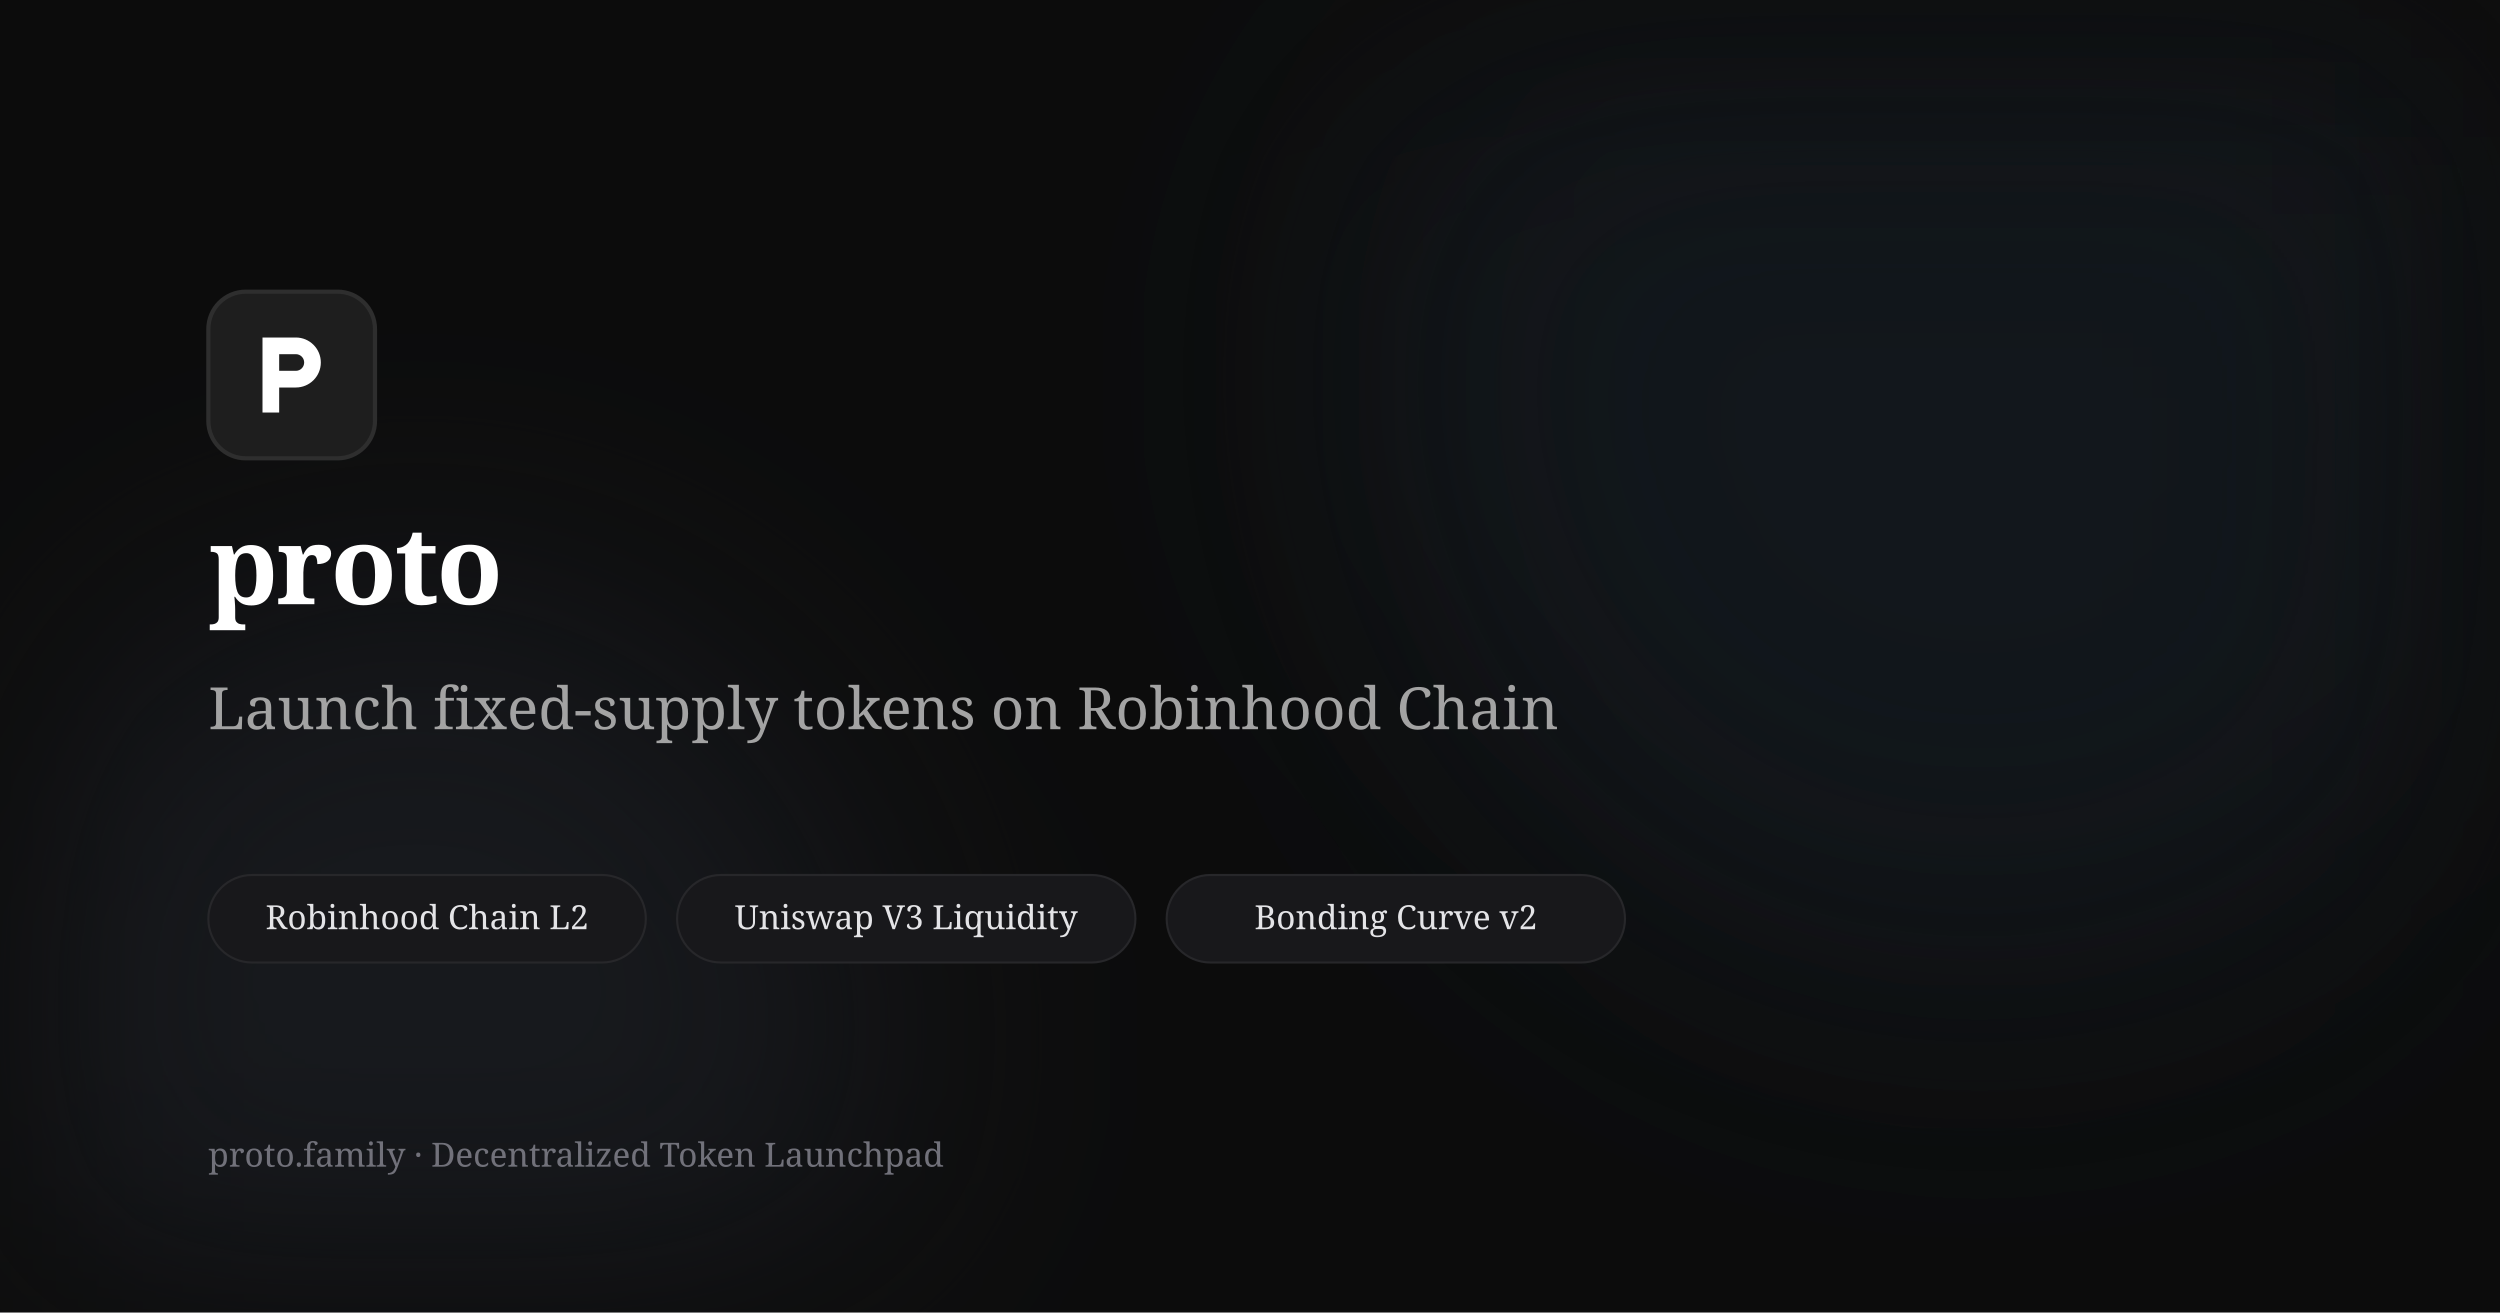
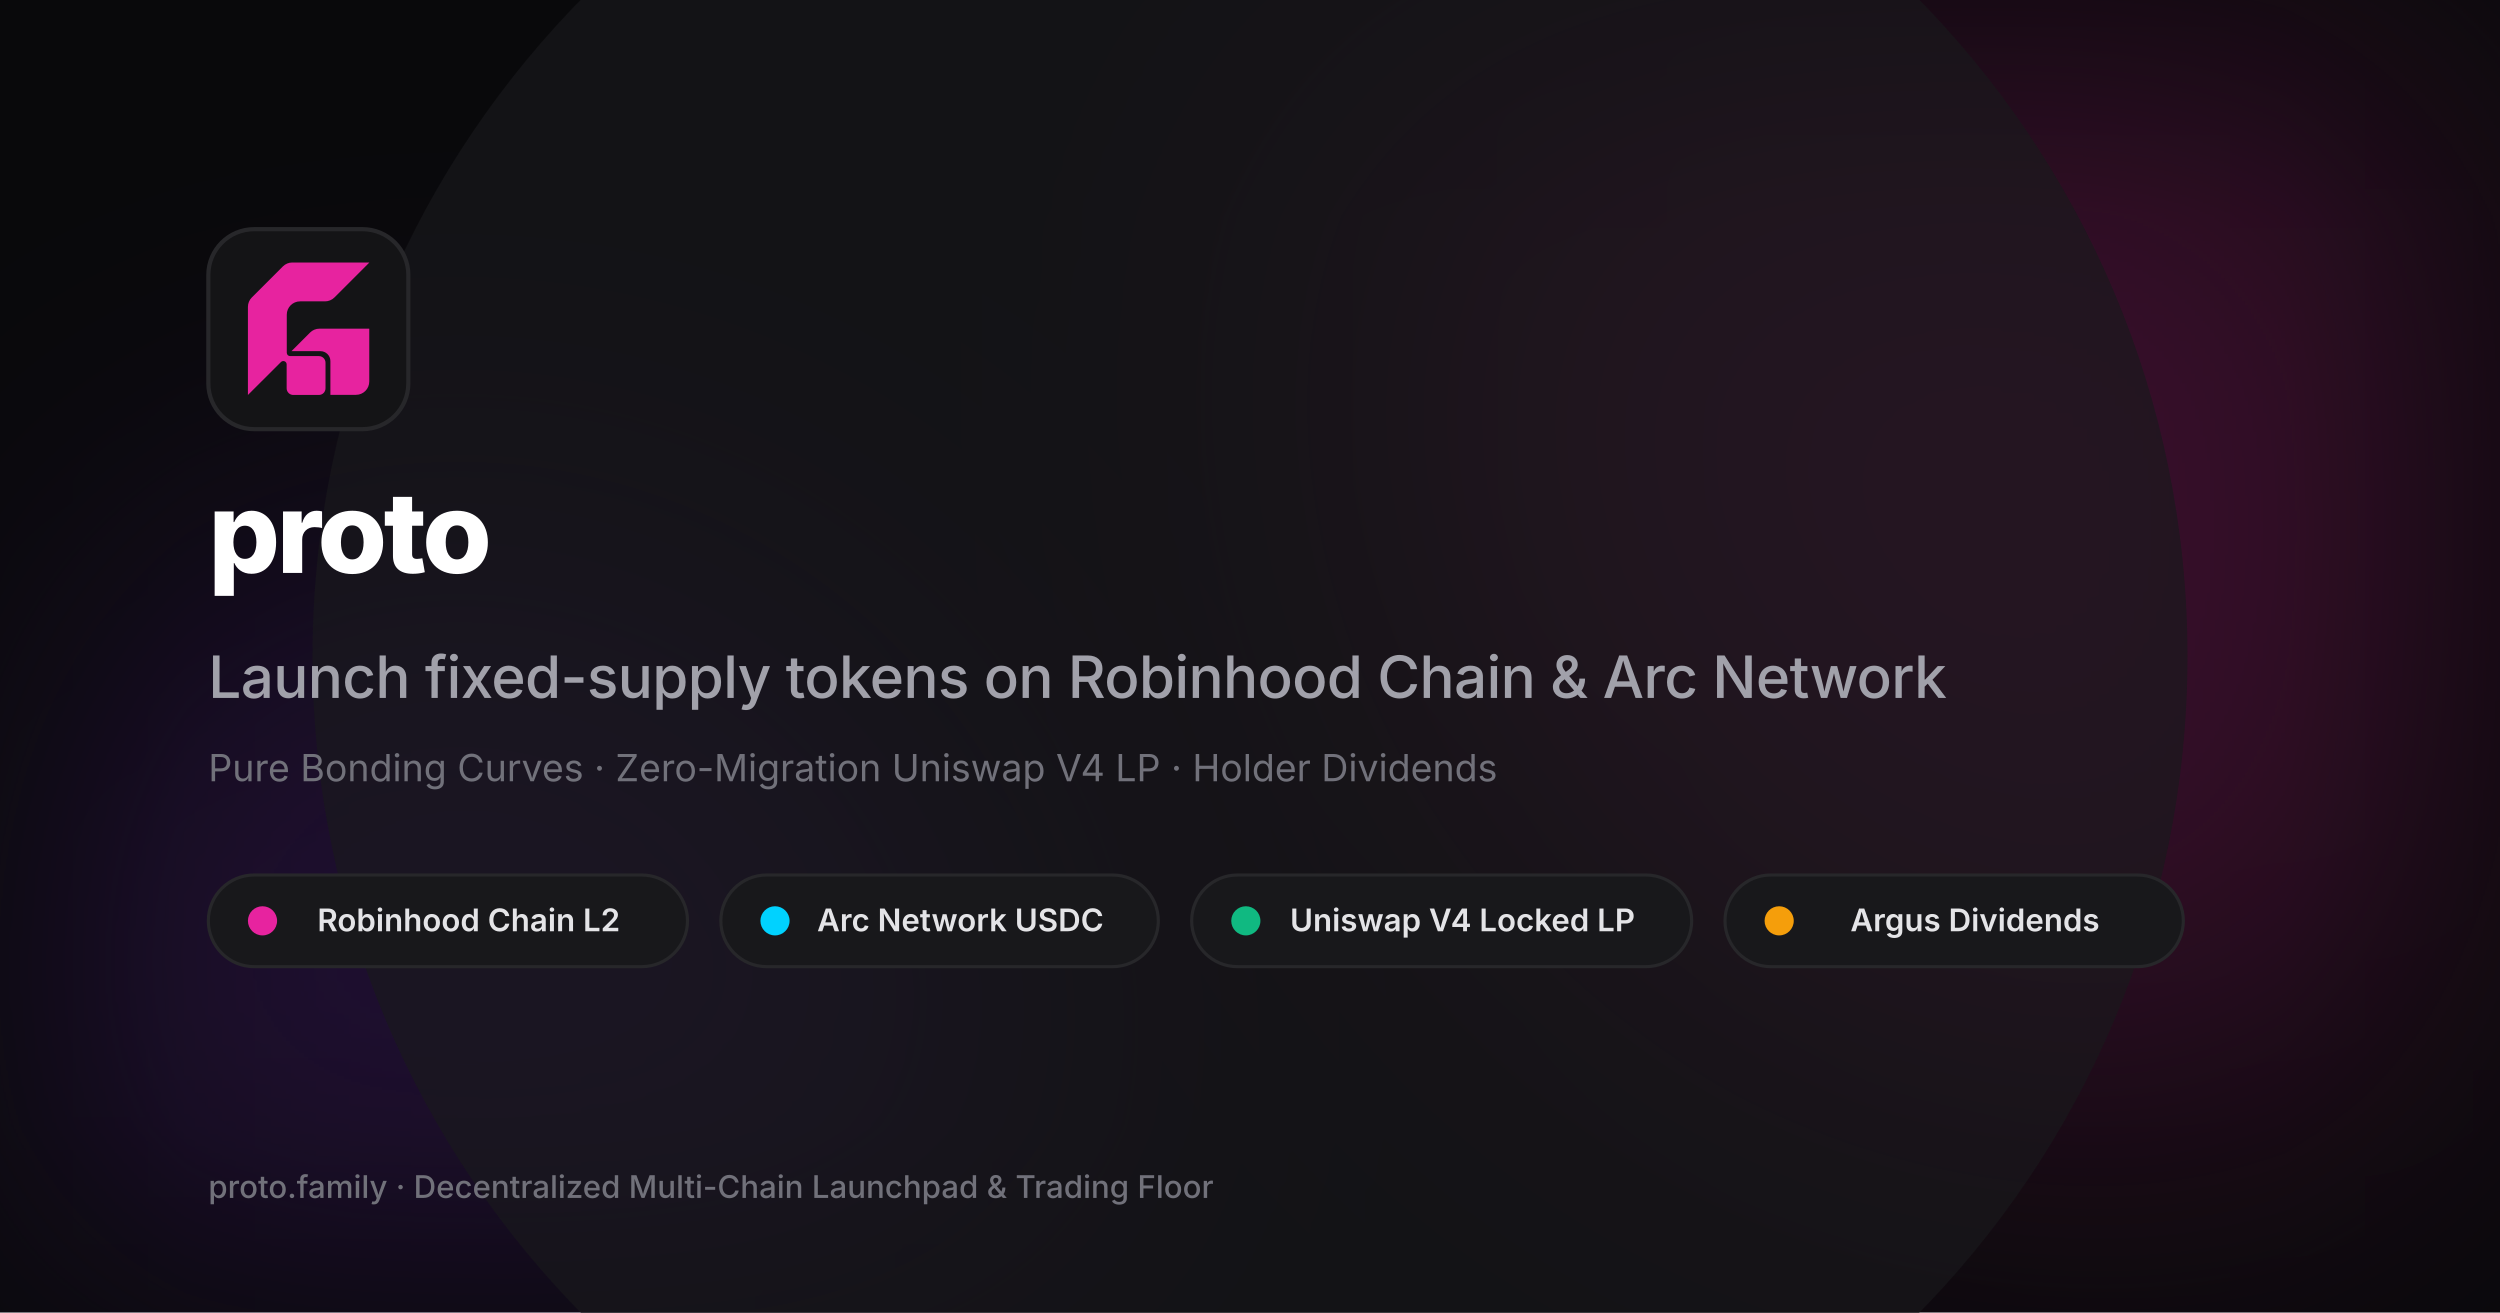
<svg xmlns="http://www.w3.org/2000/svg" viewBox="0 0 1200 630" width="1200" height="630">
-   <rect width="1200" height="630" fill="#0c0c0c" />
-   <circle cx="950" cy="180" r="300" fill="#1f2937" opacity="0.35" filter="blur(80px)" />
-   <circle cx="200" cy="500" r="220" fill="#374151" opacity="0.25" filter="blur(70px)" />
-   <g transform="translate(100, 140)">
-     <rect width="80" height="80" rx="18" fill="#1e1e1e" stroke="#2e2e2e" stroke-width="2" />
-     <path d="M26 22H42C48.627 22 54 27.373 54 34C54 40.627 48.627 46 42 46H34V58H26V22ZM34 30V38H42C44.209 38 46 36.209 46 34C46 31.791 44.209 30 42 30H34Z" fill="#ffffff" />
-     <text x="0" y="150" font-family="Charter, Georgia, serif" font-size="52" font-weight="bold" fill="#ffffff" letter-spacing="-0.02em">proto</text>
-     <text x="0" y="210" font-family="Charter, Georgia, serif" font-size="28" fill="#a3a3a3">Launch fixed-supply tokens on Robinhood Chain</text>
-     <g transform="translate(0, 280)">
-       <rect width="210" height="42" rx="21" fill="#18181b" stroke="#27272a" stroke-width="1" />
-       <text x="105" y="26" font-family="Charter, Georgia, serif" font-size="16" fill="#e4e4e7" text-anchor="middle">Robinhood Chain L2</text>
-       <rect x="225" width="220" height="42" rx="21" fill="#18181b" stroke="#27272a" stroke-width="1" />
-       <text x="335" y="26" font-family="Charter, Georgia, serif" font-size="16" fill="#e4e4e7" text-anchor="middle">Uniswap V3 Liquidity</text>
-       <rect x="460" width="220" height="42" rx="21" fill="#18181b" stroke="#27272a" stroke-width="1" />
-       <text x="570" y="26" font-family="Charter, Georgia, serif" font-size="16" fill="#e4e4e7" text-anchor="middle">Bonding Curve v2</text>
+   <rect width="1200" height="630" fill="#09090b" />
+   <circle cx="1020" cy="180" r="340" fill="#E7239F" opacity="0.22" filter="blur(110px)" />
+   <circle cx="220" cy="520" r="260" fill="#7928CA" opacity="0.20" filter="blur(95px)" />
+   <circle cx="600" cy="315" r="450" fill="#18181b" opacity="0.65" />
+   <g transform="translate(100, 110)">
+     <rect width="96" height="96" rx="22" fill="#141416" stroke="#27272a" stroke-width="2" />
+     <g transform="translate(19, 16) scale(0.038)">
+       <path d="M1532.8 835.77V1503.68C1532.8 1596.45 1457.59 1671.66 1364.82 1671.66H1041.89V1245.83C1041.89 1176.25 985.49 1119.85 915.91 1119.85H550.13L785.01 884.97C816.51 853.47 859.24 835.77 903.79 835.77H1532.8Z" fill="#E7239F" />
+       <path d="M658.89 490.91H974.01C1018.56 490.91 1061.29 473.21 1092.79 441.71L1534.48 0H560.49C515.94 0 473.21 17.7 441.71 49.2L49.2 441.71C17.7 473.21 0 515.93 0 560.48C0 814.15 0 1674.6 0 1673.34L417.59 1257.08C444.06 1230.69 489.23 1249.44 489.23 1286.82V1589.23C489.23 1635.62 526.83 1673.22 573.22 1673.22H896.15C942.54 1673.22 980.14 1635.62 980.14 1589.23V1266.3C980.14 1219.91 942.54 1182.31 896.15 1182.31H532.9C509.71 1182.31 490.91 1163.51 490.91 1140.32V658.89C490.91 566.12 566.12 490.91 658.89 490.91Z" fill="#E7239F" />
+     </g>
+     <text x="0" y="165" font-family="Inter, -apple-system, system-ui, sans-serif" font-size="54" font-weight="800" fill="#ffffff" letter-spacing="-0.03em">proto</text>
+     <text x="0" y="225" font-family="Inter, -apple-system, system-ui, sans-serif" font-size="28" font-weight="500" fill="#a1a1aa" letter-spacing="-0.01em">Launch fixed-supply tokens on Robinhood Chain &amp; Arc Network</text>
+     <text x="0" y="265" font-family="Inter, -apple-system, system-ui, sans-serif" font-size="18" fill="#71717a">Pure Bonding Curves · Zero-Migration Uniswap V4 LP · Holder Dividends</text>
+     <g transform="translate(0, 310)">
+       <rect width="230" height="44" rx="22" fill="#18181b" stroke="#27272a" stroke-width="1.5" />
+       <circle cx="26" cy="22" r="7" fill="#E7239F" />
+       <text x="125" y="27" font-family="Inter, -apple-system, system-ui, sans-serif" font-size="15" font-weight="600" fill="#e4e4e7" text-anchor="middle">Robinhood Chain L2</text>
+       <rect x="246" width="210" height="44" rx="22" fill="#18181b" stroke="#27272a" stroke-width="1.5" />
+       <circle cx="272" cy="22" r="7" fill="#00D2FF" />
+       <text x="361" y="27" font-family="Inter, -apple-system, system-ui, sans-serif" font-size="15" font-weight="600" fill="#e4e4e7" text-anchor="middle">Arc Network USDC</text>
+       <rect x="472" width="240" height="44" rx="22" fill="#18181b" stroke="#27272a" stroke-width="1.5" />
+       <circle cx="498" cy="22" r="7" fill="#10B981" />
+       <text x="602" y="27" font-family="Inter, -apple-system, system-ui, sans-serif" font-size="15" font-weight="600" fill="#e4e4e7" text-anchor="middle">Uniswap V4 Locked LP</text>
+       <rect x="728" width="220" height="44" rx="22" fill="#18181b" stroke="#27272a" stroke-width="1.5" />
+       <circle cx="754" cy="22" r="7" fill="#F59E0B" />
+       <text x="848" y="27" font-family="Inter, -apple-system, system-ui, sans-serif" font-size="15" font-weight="600" fill="#e4e4e7" text-anchor="middle">Argus Dividends</text>
    </g>
  </g>
-   <text x="100" y="560" font-family="Charter, Georgia, serif" font-size="16" fill="#71717a">proto.family · Decentralized Token Launchpad</text>
+   <text x="100" y="575" font-family="Inter, -apple-system, system-ui, sans-serif" font-size="15" font-weight="500" fill="#71717a">proto.family · Decentralized Multi-Chain Launchpad &amp; Trading Floor</text>
</svg>
